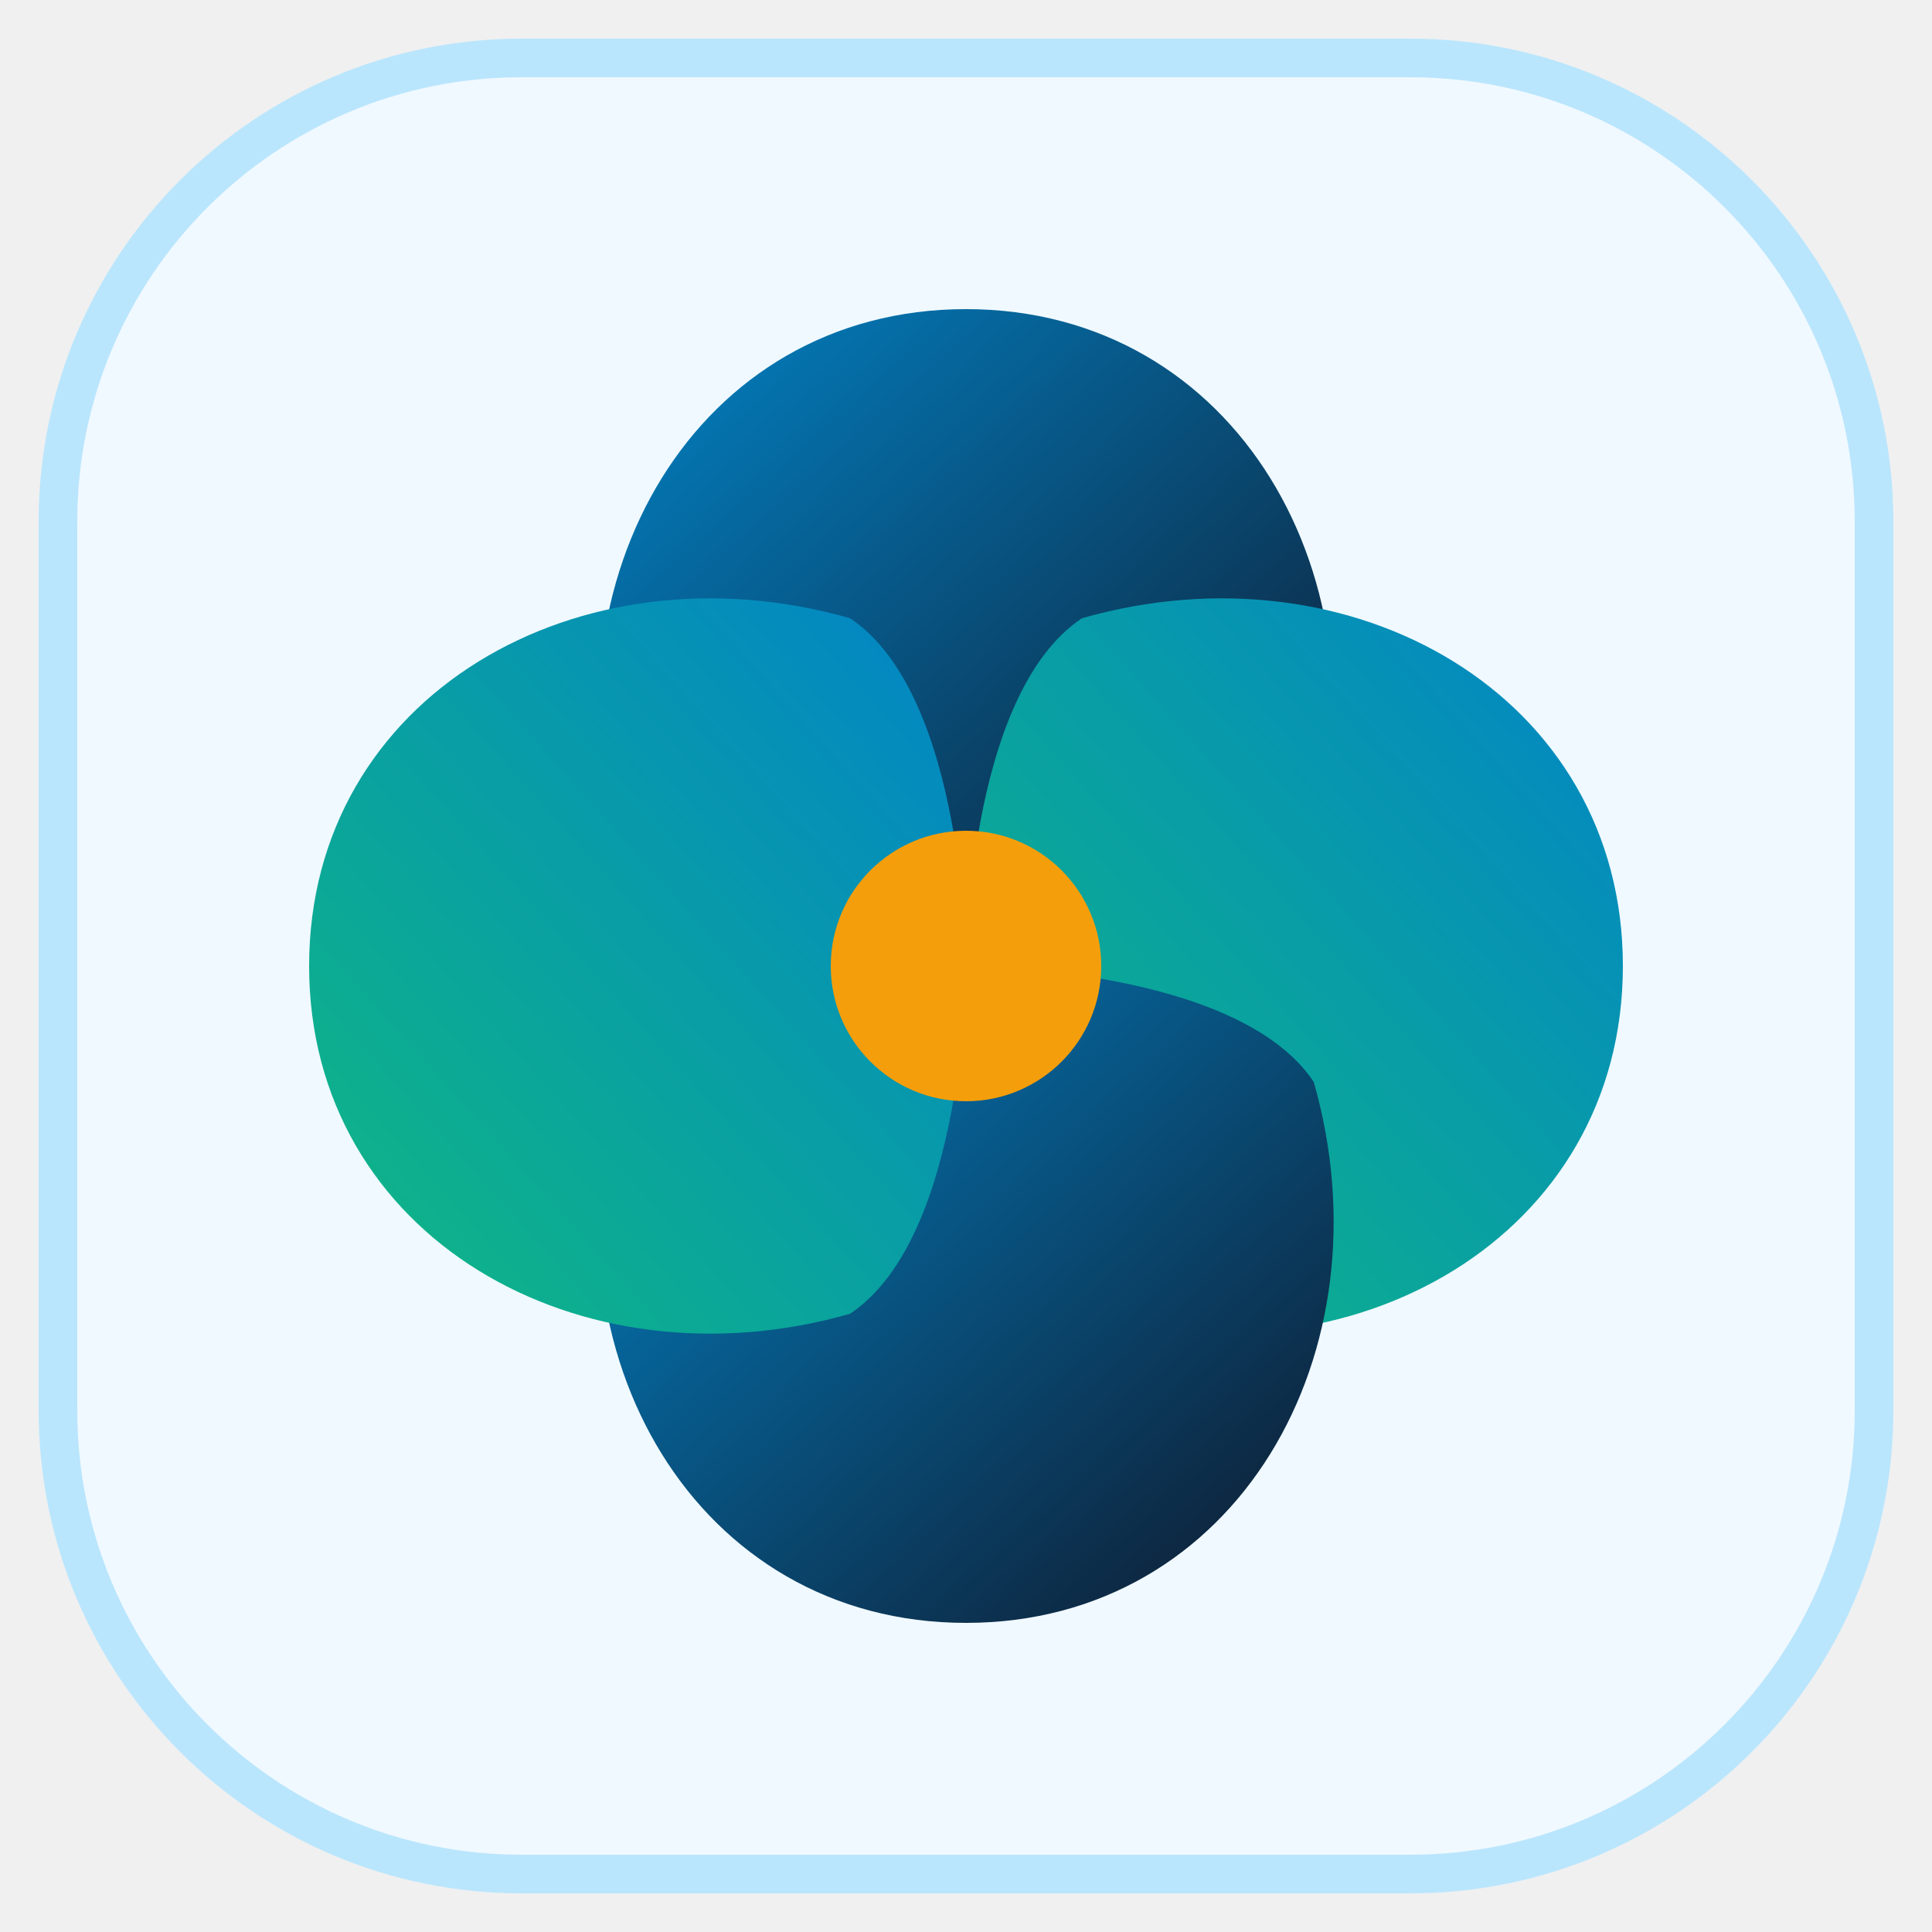
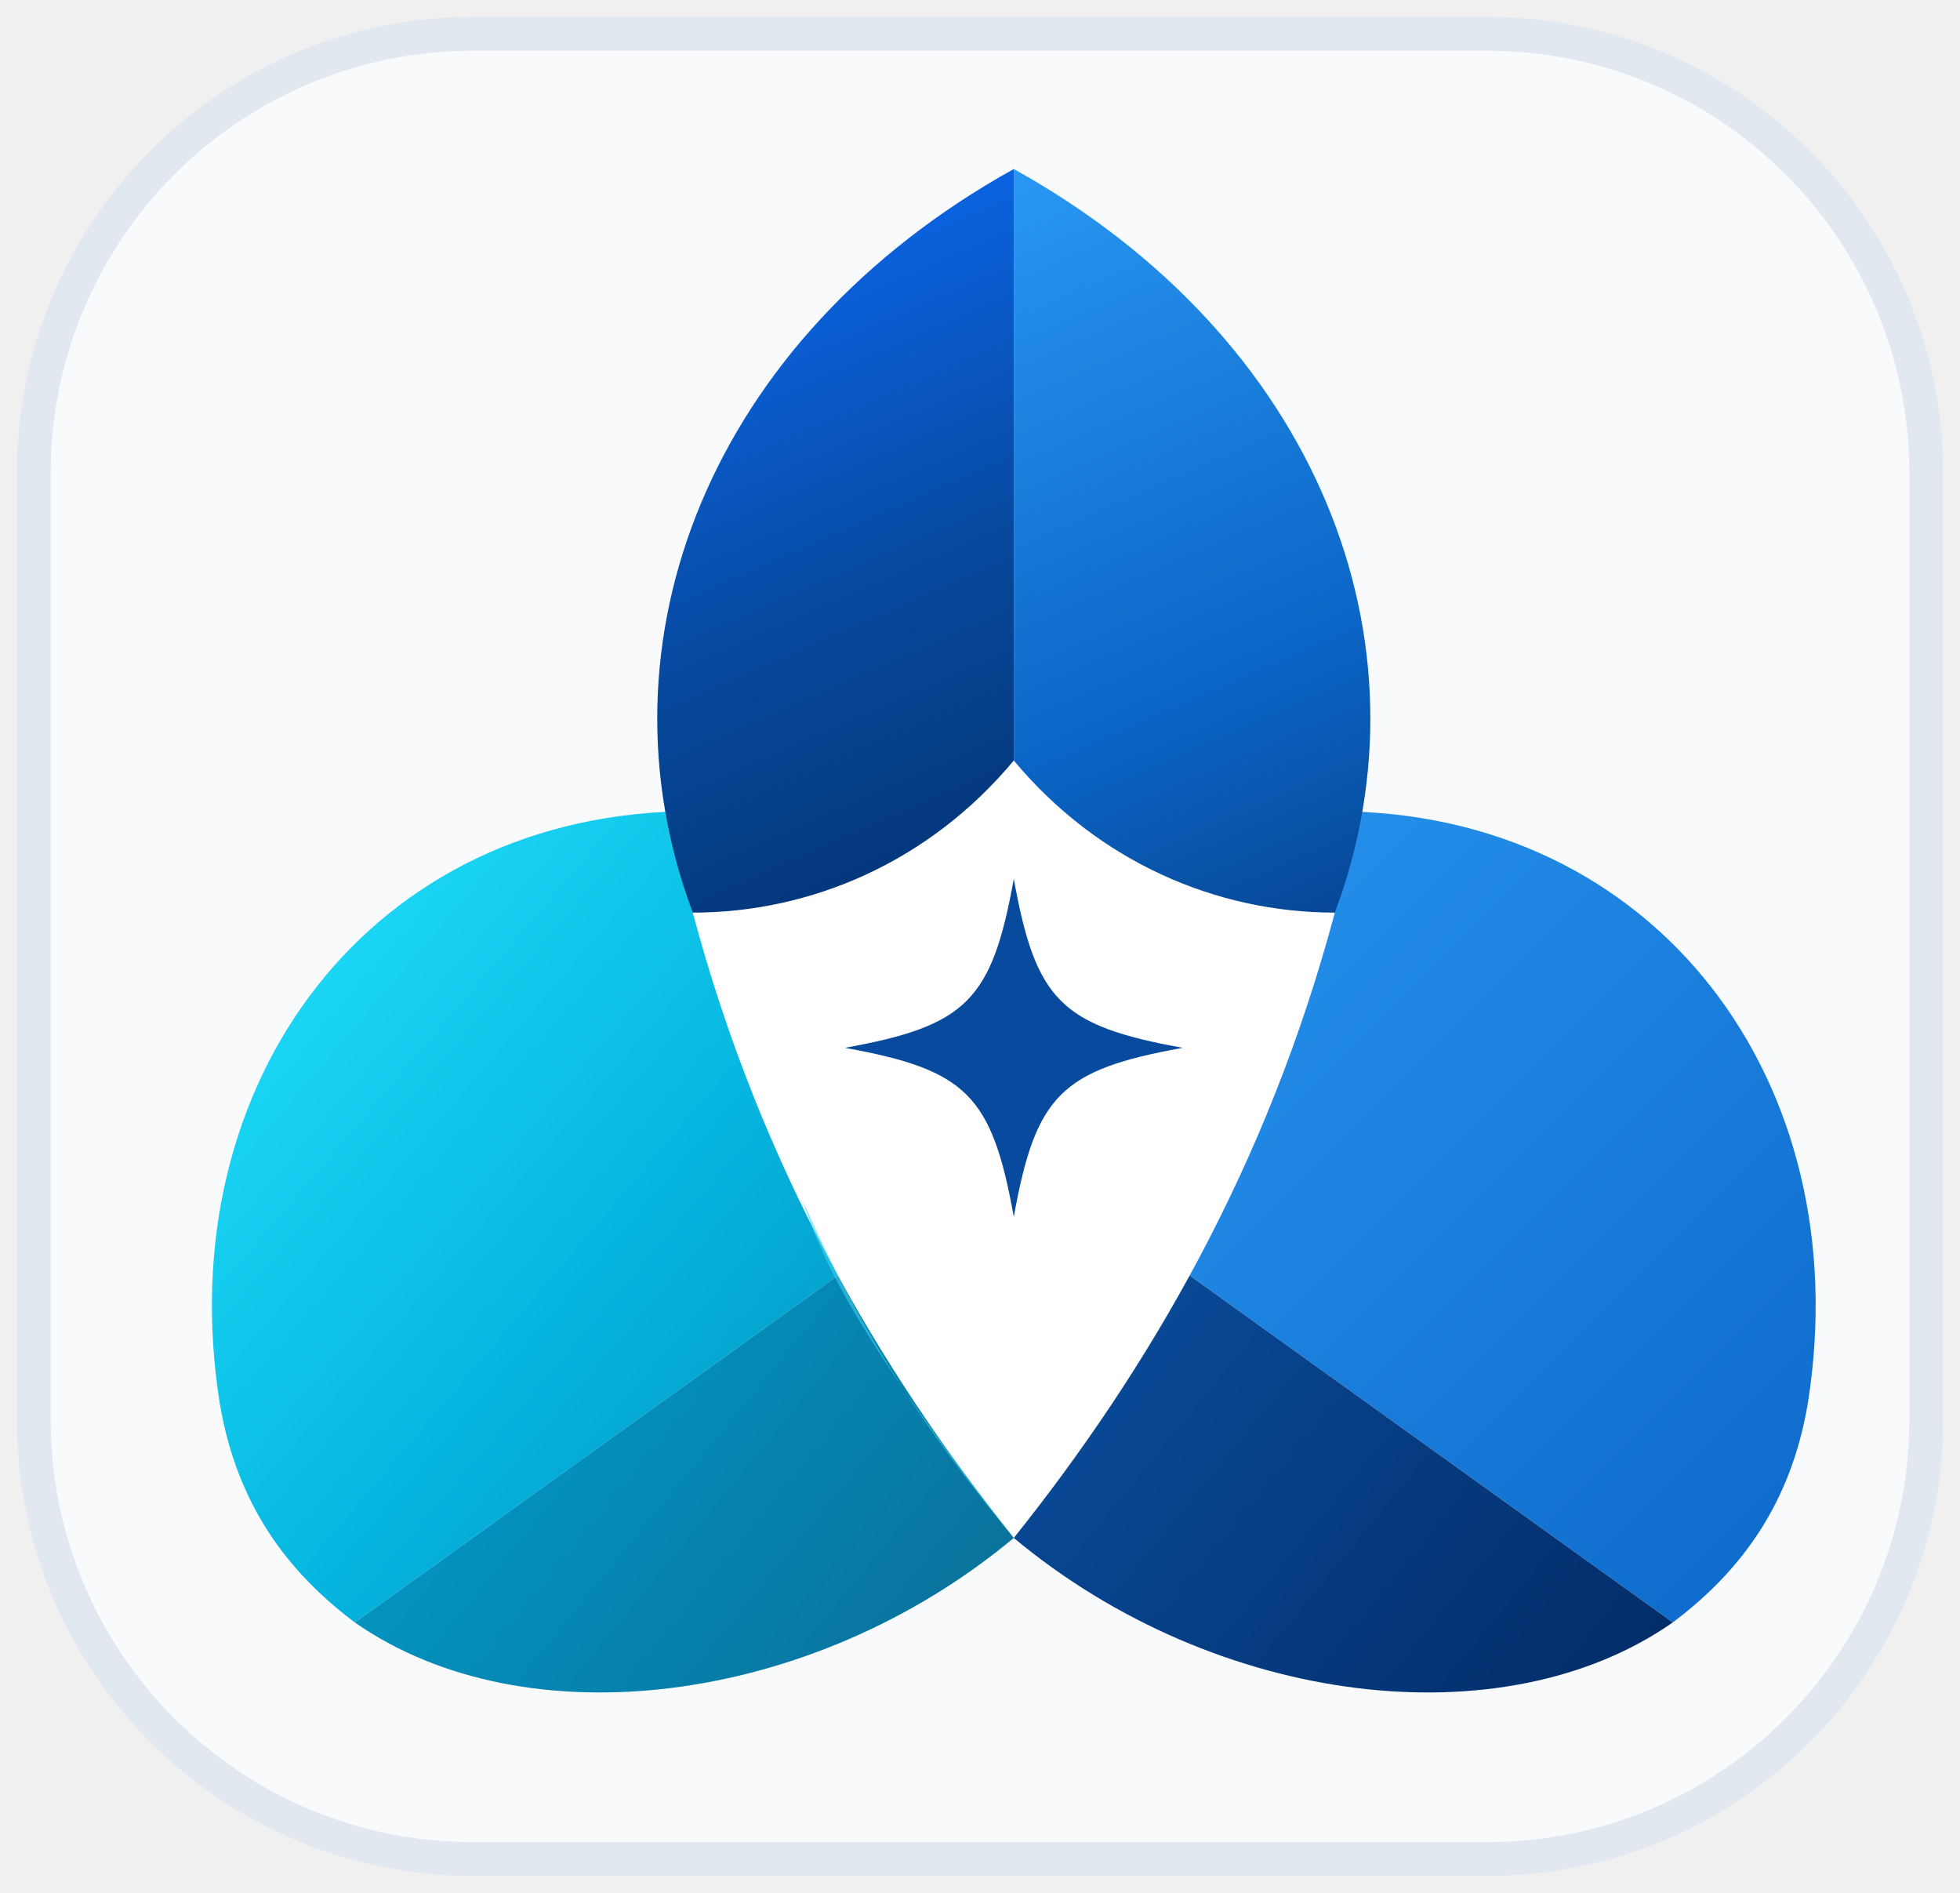
- <svg xmlns="http://www.w3.org/2000/svg" viewBox="0 0 100 100" width="100%" height="100%">
+ <svg xmlns="http://www.w3.org/2000/svg" viewBox="0 0 116 112" width="116" height="112">
  <defs>
-     <linearGradient id="emb_p1" x1="0%" y1="0%" x2="100%" y2="100%">
-       <stop offset="0%" stop-color="#0284C7" />
-       <stop offset="100%" stop-color="#0F172A" />
+     <linearGradient id="topL" gradientUnits="userSpaceOnUse" x1="32" y1="6" x2="54" y2="56">
+       <stop offset="0" stop-color="#0D6EFD" />
+       <stop offset="0.55" stop-color="#064799" />
+       <stop offset="1" stop-color="#032B66" />
    </linearGradient>
-     <linearGradient id="emb_p2" x1="0%" y1="100%" x2="100%" y2="0%">
-       <stop offset="0%" stop-color="#10B981" />
-       <stop offset="100%" stop-color="#0284C7" />
+     <linearGradient id="topR" gradientUnits="userSpaceOnUse" x1="54" y1="6" x2="76" y2="56">
+       <stop offset="0" stop-color="#2998F2" />
+       <stop offset="0.6" stop-color="#0B65C6" />
+       <stop offset="1" stop-color="#053B82" />
+     </linearGradient>
+     <linearGradient id="blUpper" gradientUnits="userSpaceOnUse" x1="6" y1="44" x2="54" y2="85">
+       <stop offset="0" stop-color="#24E5FF" />
+       <stop offset="0.55" stop-color="#06B6E0" />
+       <stop offset="1" stop-color="#008BB8" />
+     </linearGradient>
+     <linearGradient id="blLower" gradientUnits="userSpaceOnUse" x1="15" y1="64" x2="54" y2="96">
+       <stop offset="0" stop-color="#00A8D6" />
+       <stop offset="1" stop-color="#0A6C96" />
+     </linearGradient>
+     <linearGradient id="brUpper" gradientUnits="userSpaceOnUse" x1="54" y1="44" x2="102" y2="92">
+       <stop offset="0" stop-color="#2998F2" />
+       <stop offset="1" stop-color="#0D68C9" />
+     </linearGradient>
+     <linearGradient id="brLower" gradientUnits="userSpaceOnUse" x1="54" y1="64" x2="93" y2="96">
+       <stop offset="0" stop-color="#0A52A6" />
+       <stop offset="1" stop-color="#032B66" />
    </linearGradient>
  </defs>
-   <rect x="3" y="3" width="94" height="94" rx="24" fill="#F0F9FF" stroke="#BAE6FD" stroke-width="2" />
-   <g transform="translate(50, 50)">
-     <path d="M 0,-34 C 14,-34 22,-20 18,-6 C 14,0 0,0 0,0 C 0,0 -14,0 -18,-6 C -22,-20 -14,-34 0,-34 Z" fill="url(#emb_p1)" />
-     <path d="M 34,0 C 34,14 20,22 6,18 C 0,14 0,0 0,0 C 0,0 0,-14 6,-18 C 20,-22 34,-14 34,0 Z" fill="url(#emb_p2)" />
-     <path d="M 0,34 C -14,34 -22,20 -18,6 C -14,0 0,0 0,0 C 0,0 14,0 18,6 C 22,20 14,34 0,34 Z" fill="url(#emb_p1)" />
-     <path d="M -34,0 C -34,-14 -20,-22 -6,-18 C 0,-14 0,0 0,0 C 0,0 0,14 -6,18 C -20,22 -34,14 -34,0 Z" fill="url(#emb_p2)" />
-     <circle cx="0" cy="0" r="7" fill="#F59E0B" />
+   <rect x="2" y="2" width="112" height="108" rx="26" fill="#F8FAFC" stroke="#E2E8F0" stroke-width="2" />
+   <g transform="translate(6, 4)">
+     <path d="M 35,44 C 16,44 4,60 7,79 C 8,85 11,89 15,92 L 54,64 L 35,44 Z" fill="url(#blUpper)" />
+     <path d="M 15,92 C 25,99 42,97 54,87 L 54,64 L 15,92 Z" fill="url(#blLower)" />
+     <path d="M 73,44 C 92,44 104,60 101,79 C 100,85 97,89 93,92 L 54,64 L 73,44 Z" fill="url(#brUpper)" />
+     <path d="M 93,92 C 83,99 66,97 54,87 L 54,64 L 93,92 Z" fill="url(#brLower)" />
+     <path d="M 54,6 C 36,16 29,34 35,50 L 54,56 L 54,6 Z" fill="url(#topL)" />
+     <path d="M 54,6 C 72,16 79,34 73,50 L 54,56 L 54,6 Z" fill="url(#topR)" />
+     <path d="M 54,41 C 59,47 66,50 73,50 C 69,65 62,77 54,87 C 46,77 39,65 35,50 C 42,50 49,47 54,41 Z" fill="#FFFFFF" />
+     <path d="M 41.5,67 C 45,75 49,81 54,87 C 47,78 43,72 41.5,67 Z" fill="#46D2EE" opacity="0.55" />
+     <path d="M 54,48 C 55.3,55.2 56.8,56.7 64,58 C 56.8,59.3 55.3,60.8 54,68 C 52.7,60.8 51.2,59.3 44,58 C 51.2,56.7 52.7,55.2 54,48 Z" fill="#084B9E" />
  </g>
</svg>
